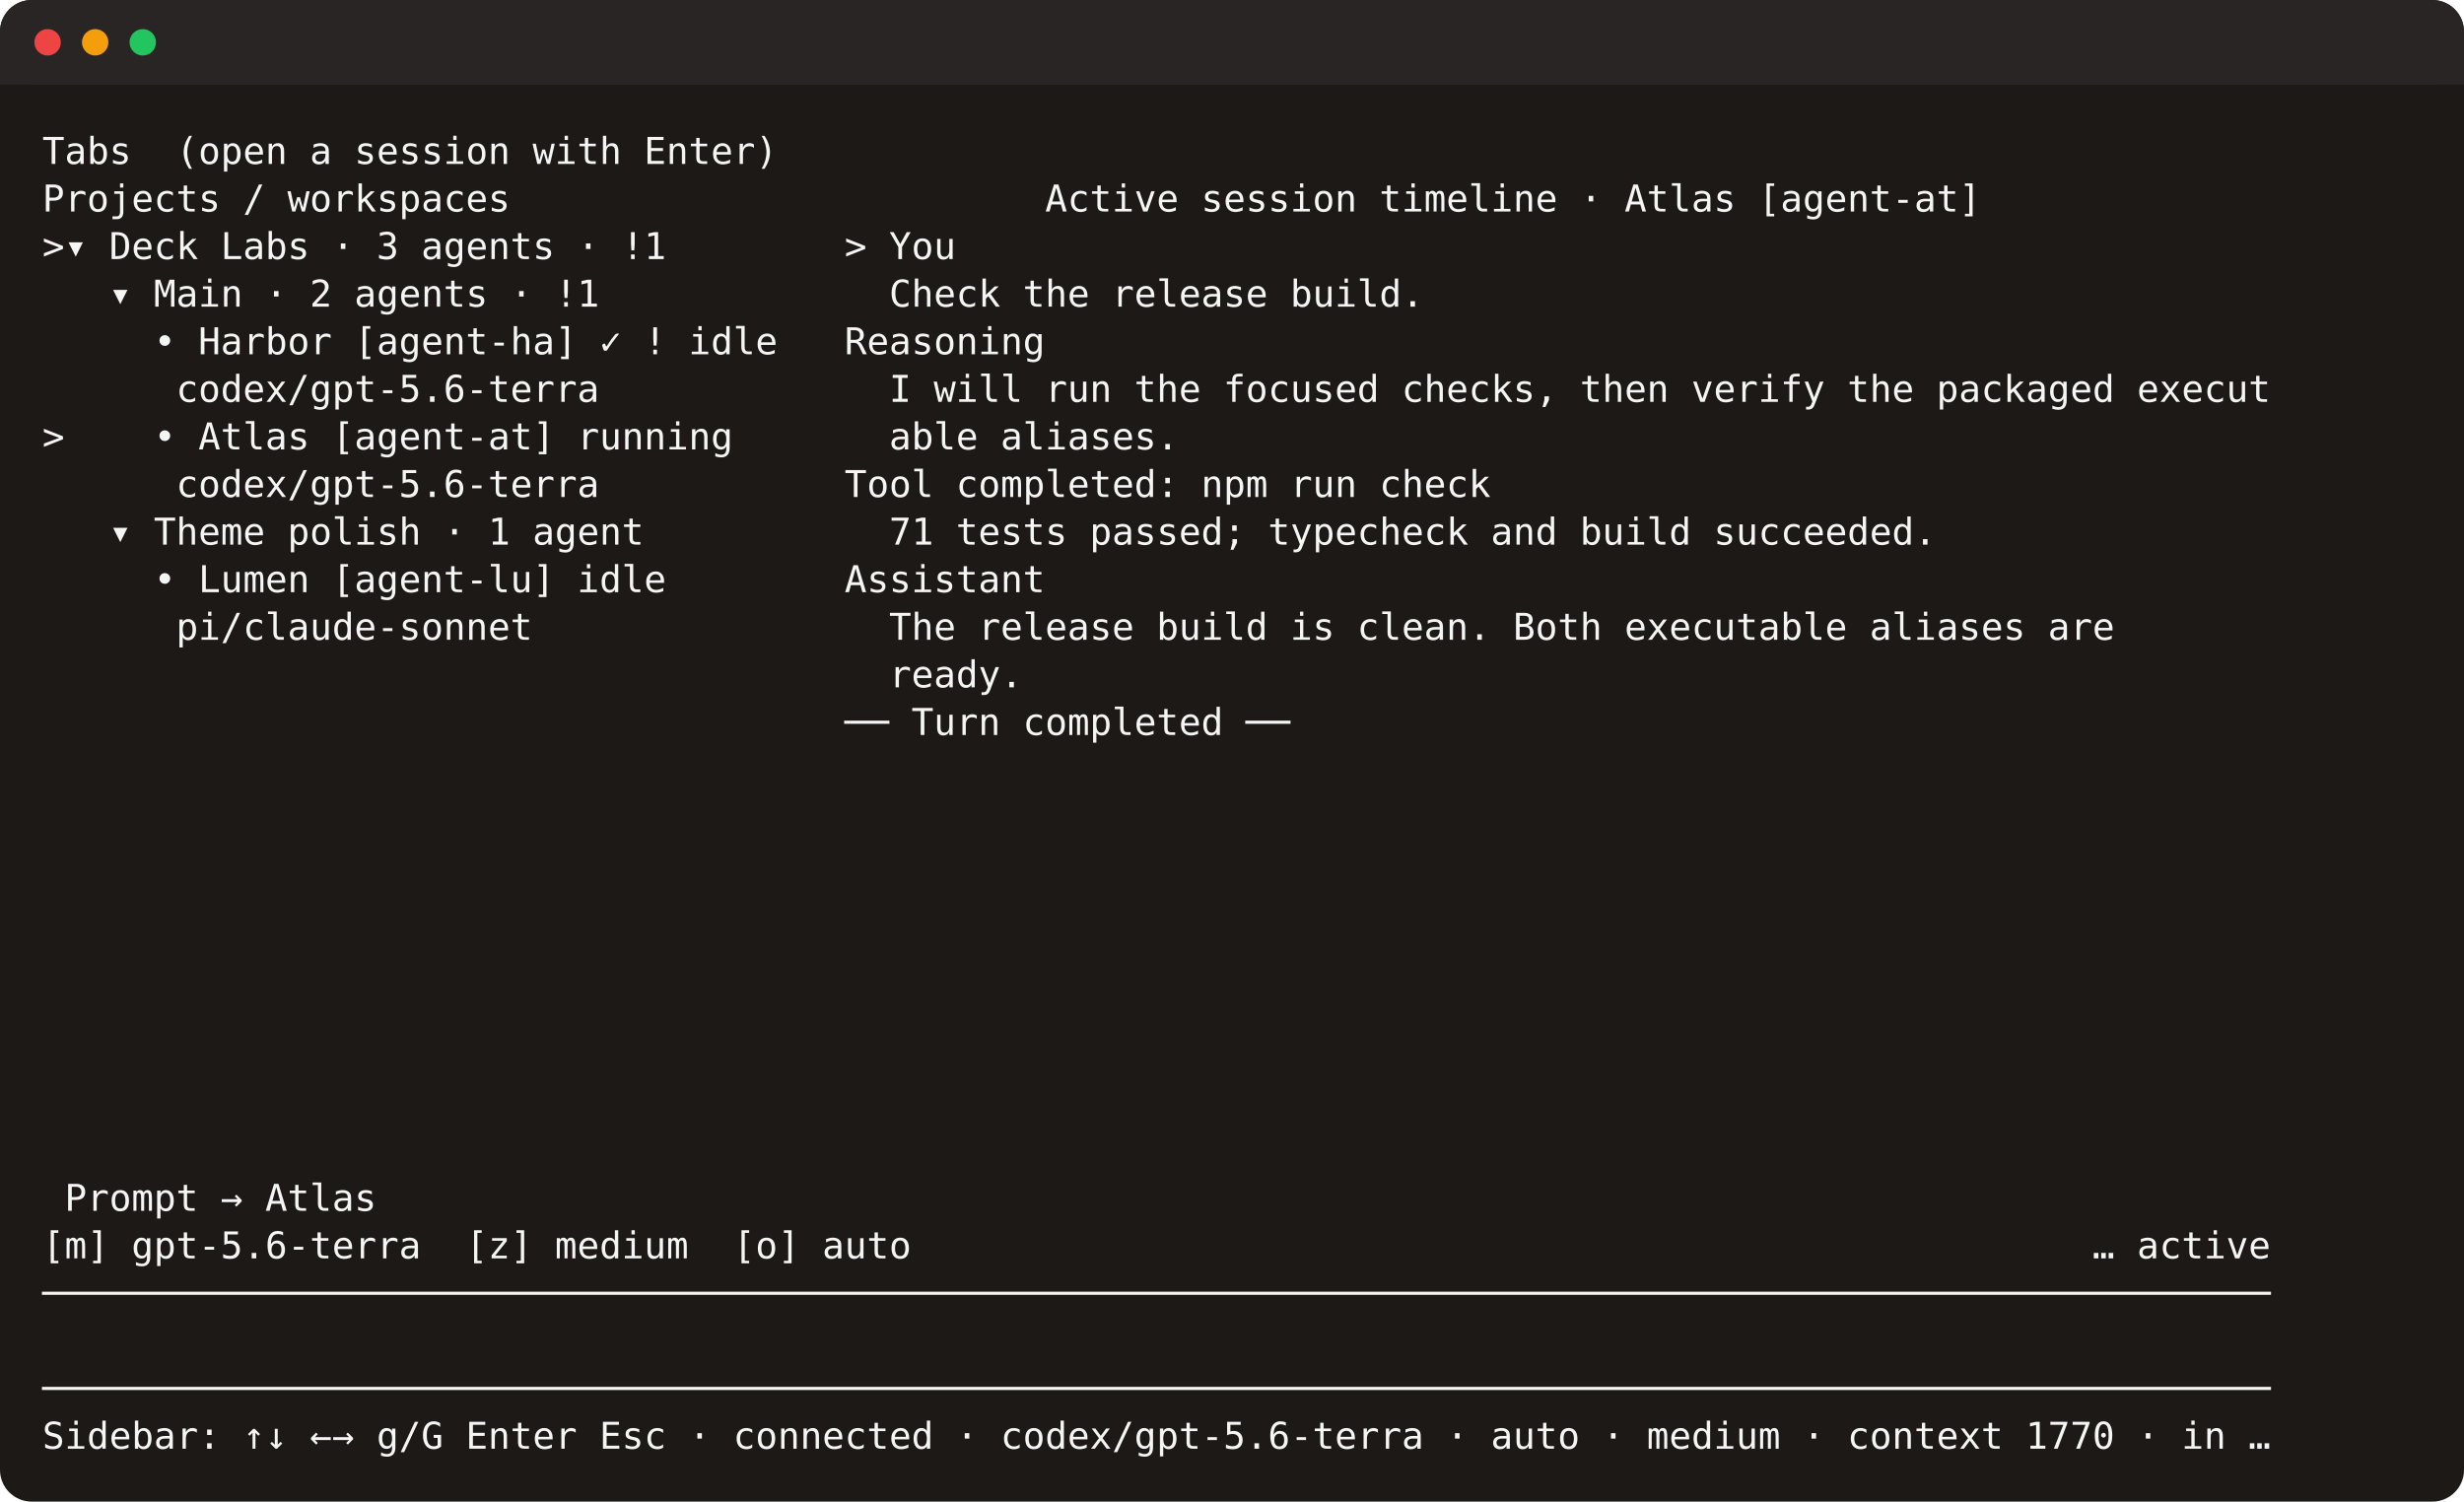
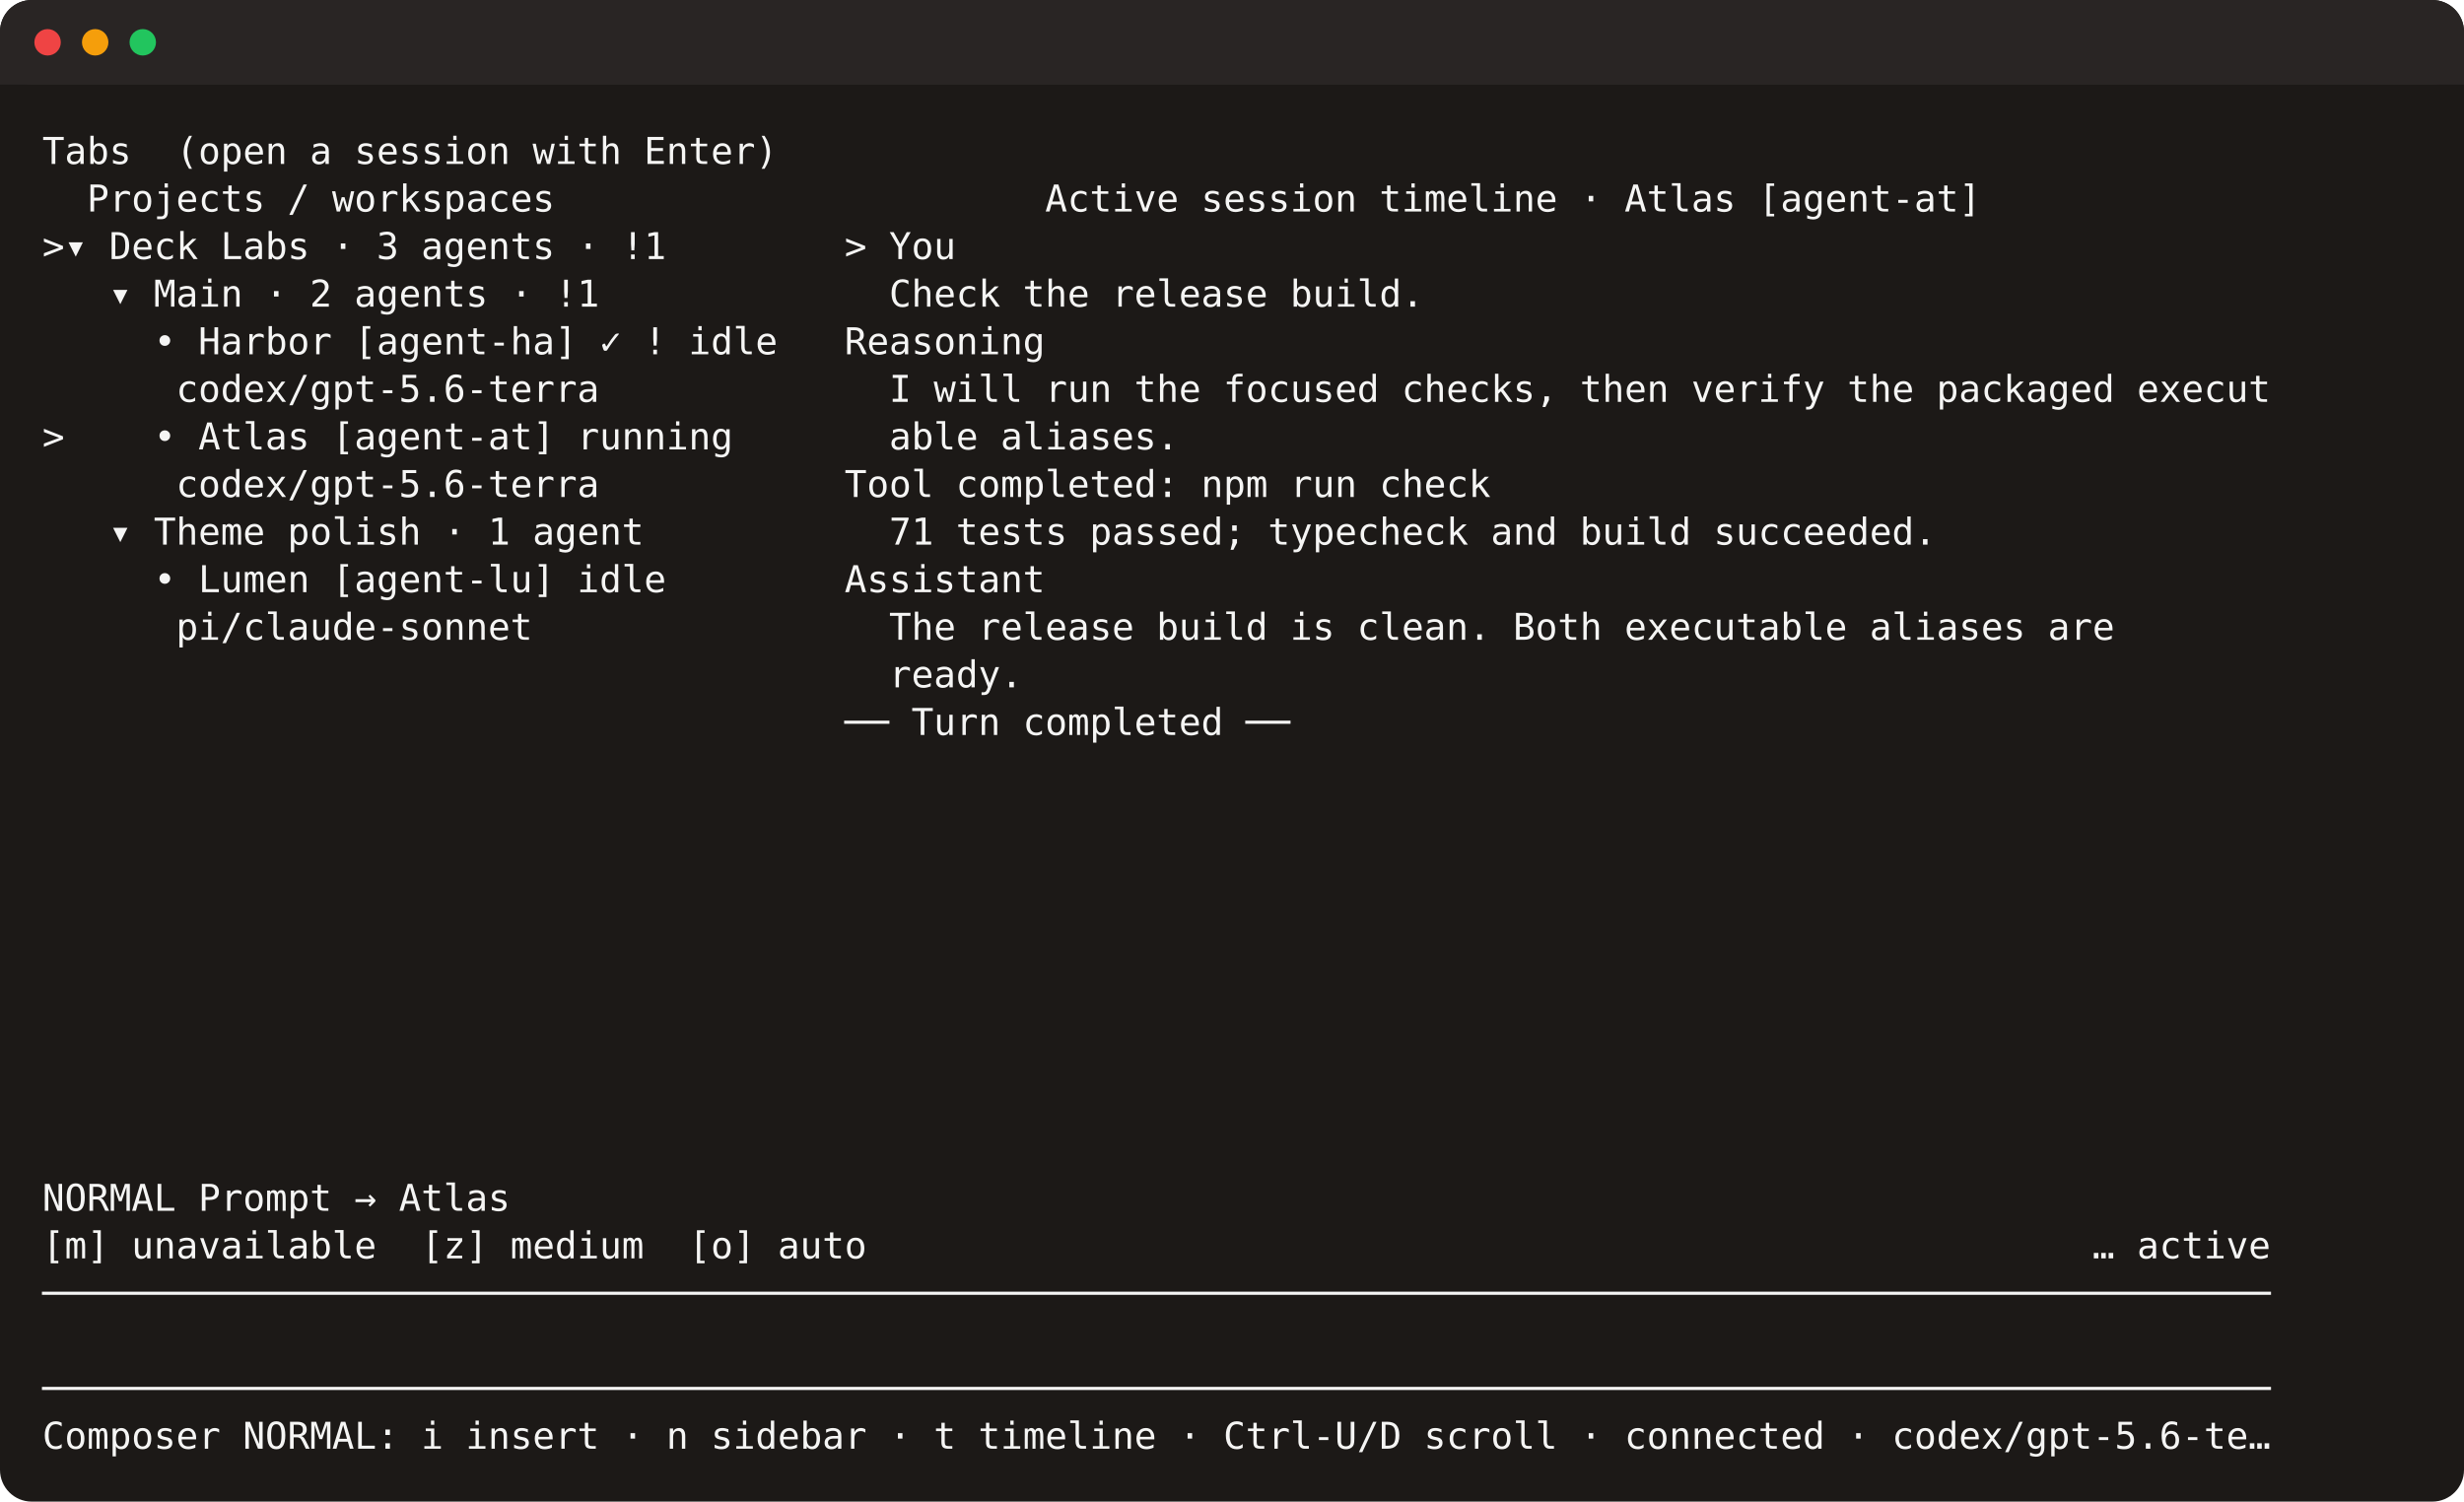
<svg xmlns="http://www.w3.org/2000/svg" width="932" height="568" viewBox="0 0 932 568">
  <rect width="932" height="568" rx="12" fill="#1c1917" />
  <rect width="932" height="32" rx="12" fill="#292524" />
  <rect y="20" width="932" height="12" fill="#292524" />
  <circle cx="18" cy="16" r="5" fill="#ef4444" />
  <circle cx="36" cy="16" r="5" fill="#f59e0b" />
  <circle cx="54" cy="16" r="5" fill="#22c55e" />
  <g fill="#f5f5f4" font-family="SFMono-Regular, Menlo, Consolas, monospace" font-size="14" xml:space="preserve">
    <text x="16" y="62">Tabs  (open a session with Enter)</text>
-     <text x="16" y="80">Projects / workspaces                        Active session timeline · Atlas [agent-at]             </text>
+     <text x="16" y="80">  Projects / workspaces                      Active session timeline · Atlas [agent-at]             </text>
    <text x="16" y="98">&gt;▾ Deck Labs · 3 agents · !1        &gt; You                                                           </text>
    <text x="16" y="116">   ▾ Main · 2 agents · !1             Check the release build.                                      </text>
    <text x="16" y="134">     • Harbor [agent-ha] ✓ ! idle   Reasoning                                                       </text>
    <text x="16" y="152">      codex/gpt-5.6-terra             I will run the focused checks, then verify the packaged execut</text>
    <text x="16" y="170">&gt;    • Atlas [agent-at] running       able aliases.                                                 </text>
    <text x="16" y="188">      codex/gpt-5.6-terra           Tool completed: npm run check                                   </text>
    <text x="16" y="206">   ▾ Theme polish · 1 agent           71 tests passed; typecheck and build succeeded.               </text>
    <text x="16" y="224">     • Lumen [agent-lu] idle        Assistant                                                       </text>
    <text x="16" y="242">      pi/claude-sonnet                The release build is clean. Both executable aliases are       </text>
    <text x="16" y="260">                                      ready.                                                        </text>
    <text x="16" y="278">                                    ── Turn completed ──                                            </text>
    <text x="16" y="296" />
    <text x="16" y="314" />
    <text x="16" y="332" />
    <text x="16" y="350" />
    <text x="16" y="368" />
    <text x="16" y="386" />
    <text x="16" y="404" />
    <text x="16" y="422" />
    <text x="16" y="440" />
-     <text x="16" y="458"> Prompt → Atlas</text>
-     <text x="16" y="476">[m] gpt-5.6-terra  [z] medium  [o] auto                                                     … active</text>
+     <text x="16" y="458">NORMAL Prompt → Atlas</text>
+     <text x="16" y="476">[m] unavailable  [z] medium  [o] auto                                                       … active</text>
    <text x="16" y="494">────────────────────────────────────────────────────────────────────────────────────────────────────</text>
    <text x="16" y="512">                                                                                                    </text>
    <text x="16" y="530">────────────────────────────────────────────────────────────────────────────────────────────────────</text>
-     <text x="16" y="548">Sidebar: ↑↓ ←→ g/G Enter Esc · connected · codex/gpt-5.6-terra · auto · medium · context 1770 · in …</text>
+     <text x="16" y="548">Composer NORMAL: i insert · n sidebar · t timeline · Ctrl-U/D scroll · connected · codex/gpt-5.6-te…</text>
  </g>
</svg>
